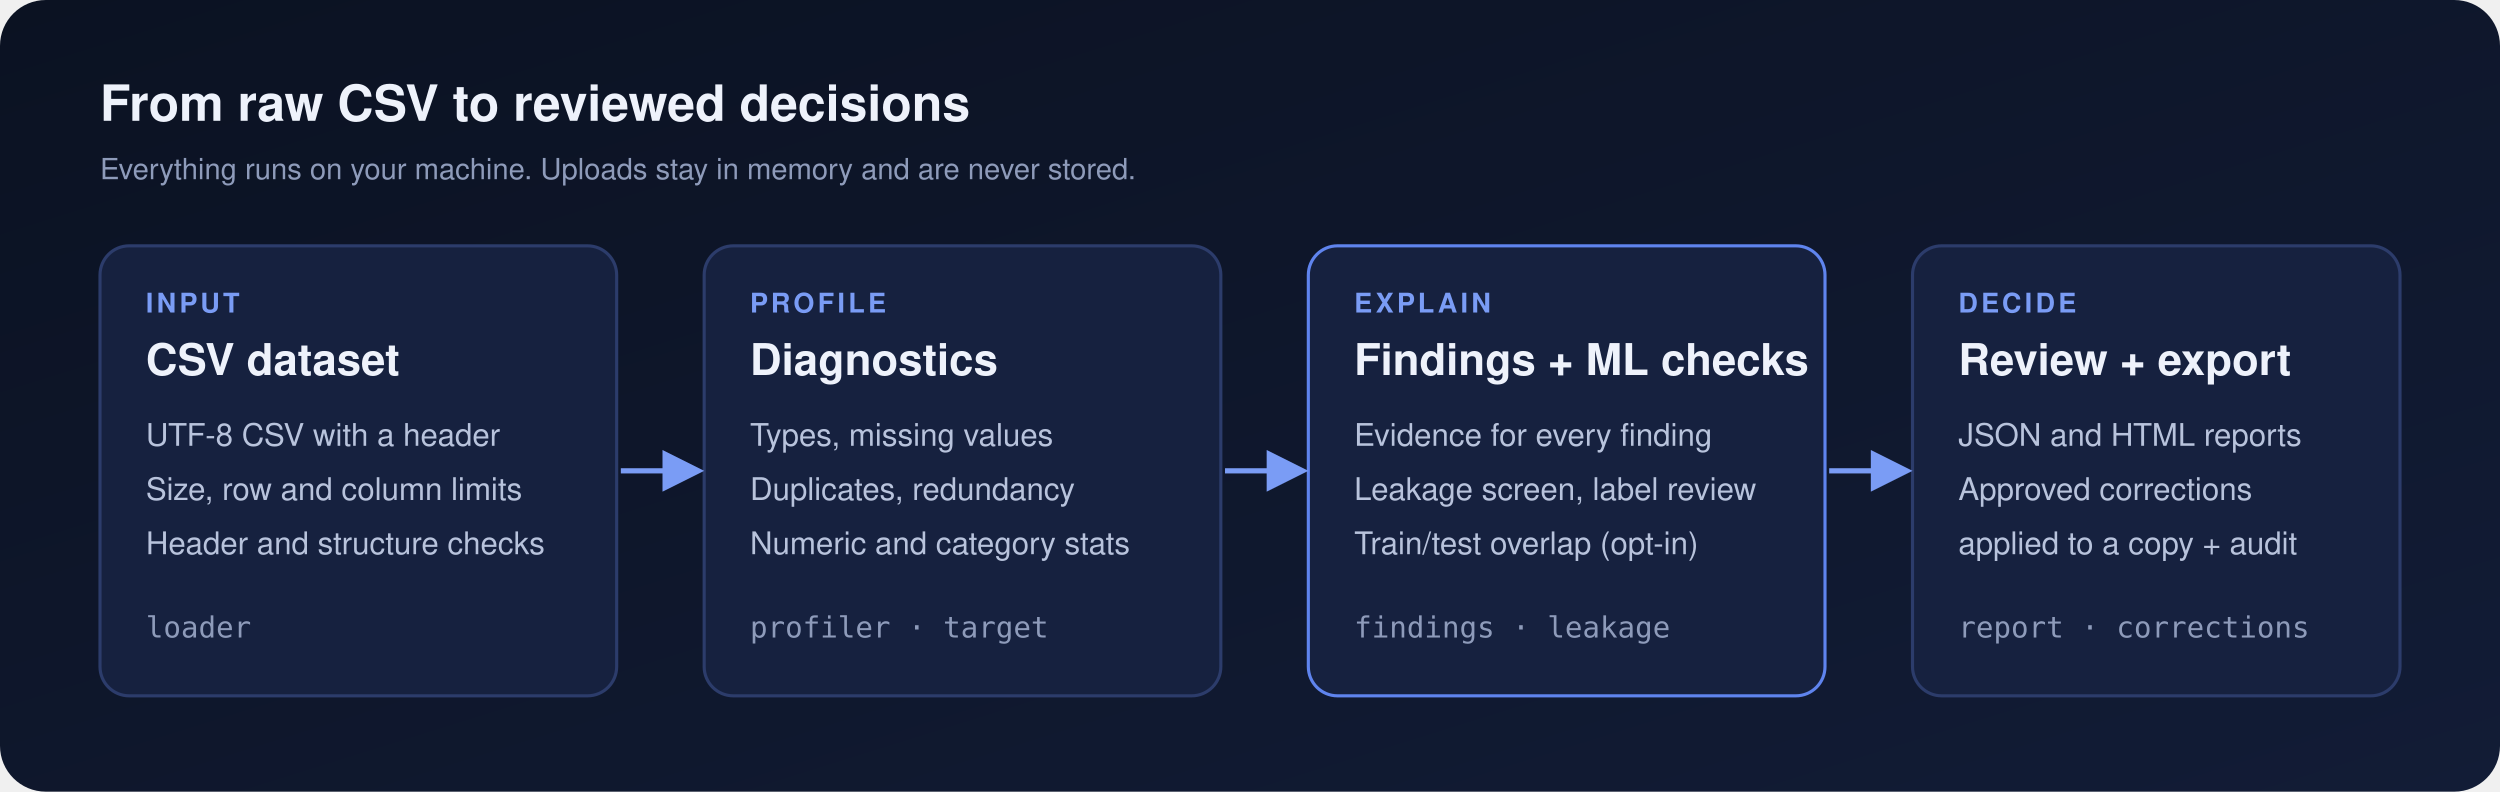
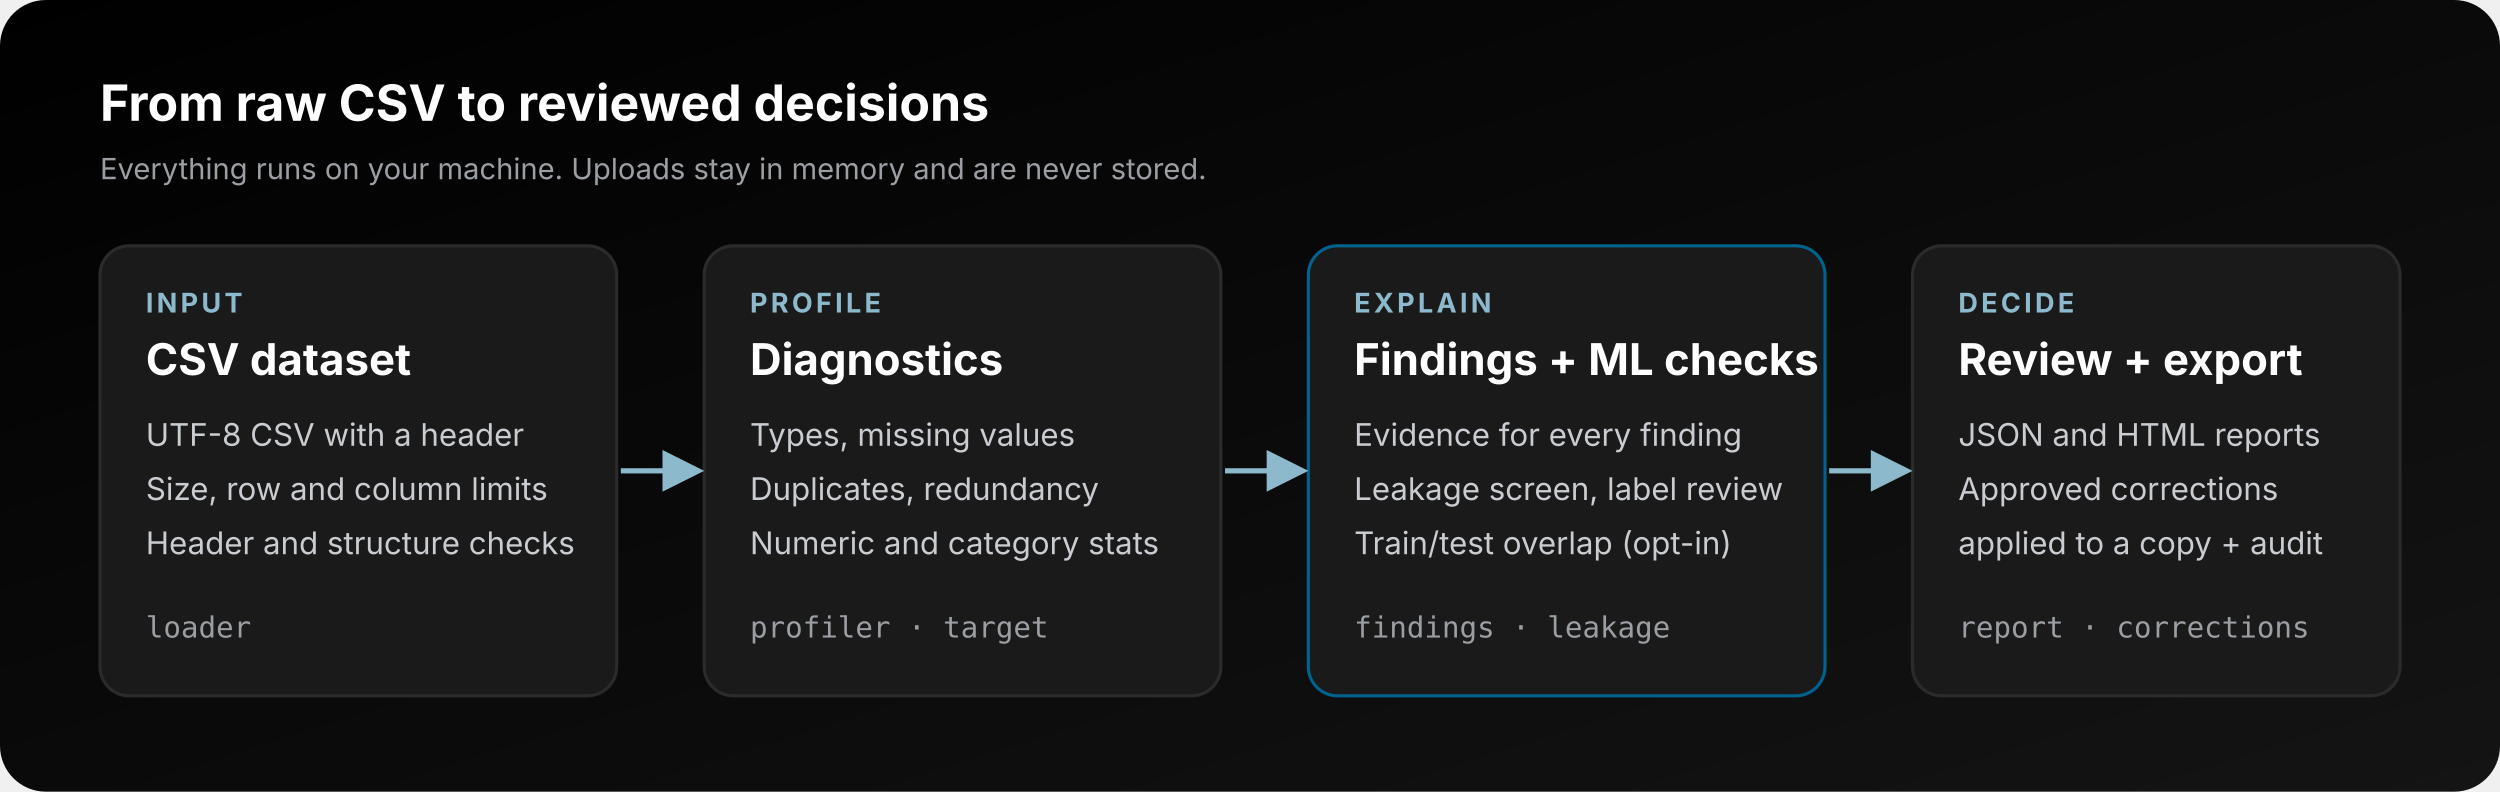
<svg xmlns="http://www.w3.org/2000/svg" viewBox="0 0 1200 380" width="1200" height="380" role="img" aria-labelledby="title desc">
  <defs>
    <linearGradient id="bg" x1="0" y1="0" x2="1" y2="1">
-       <stop offset="0" stop-color="#0b1222" />
-       <stop offset="1" stop-color="#121c36" />
+       <stop offset="0" stop-color="#000000" />
+       <stop offset="1" stop-color="#141414" />
    </linearGradient>
    <marker id="arrow" viewBox="0 0 10 10" refX="8" refY="5" markerWidth="8" markerHeight="8" orient="auto">
-       <path d="M0 0 10 5 0 10z" fill="#7a9cf5" />
+       <path d="M0 0 10 5 0 10z" fill="#8cb9cc" />
    </marker>
    <style>
-       .sans { font-family: ui-sans-serif, system-ui, -apple-system, 'Segoe UI', Helvetica, Arial, sans-serif; }
+       .sans { font-family: Inter, -apple-system, 'SF Pro Text', 'Segoe UI', system-ui, Helvetica, Arial, sans-serif; }
      .mono { font-family: ui-monospace, 'Cascadia Code', 'SF Mono', Consolas, monospace; }
-       .card { fill: #16213f; stroke: #2c3c6b; stroke-width: 1.5; }
-       .card-accent { fill: #16213f; stroke: #5f84ee; stroke-width: 1.5; }
-       .step { fill: #7a9cf5; font-size: 13px; font-weight: 700; letter-spacing: 0.12em; }
-       .title { fill: #eef2fb; font-size: 21px; font-weight: 700; }
-       .item { fill: #b8c3dc; font-size: 15px; }
-       .note { fill: #8e9bba; font-size: 14px; }
-       .flow { stroke: #7a9cf5; stroke-width: 2.5; fill: none; }
+       .card { fill: #1a1a1a; stroke: #2b2b2b; stroke-width: 1.5; }
+       .card-accent { fill: #1a1a1a; stroke: #00638e; stroke-width: 1.5; }
+       .step { fill: #8cb9cc; font-size: 13px; font-weight: 700; letter-spacing: 0.12em; }
+       .title { fill: #ffffff; font-size: 21px; font-weight: 700; }
+       .item { fill: #c9ccd0; font-size: 15px; }
+       .note { fill: #9b9fa4; font-size: 14px; }
+       .flow { stroke: #8cb9cc; stroke-width: 2.5; fill: none; }
    </style>
  </defs>
  <rect width="1200" height="380" rx="22" fill="url(#bg)" />
-   <text x="48" y="58" class="sans" fill="#eef2fb" font-size="24" font-weight="750">From raw CSV to reviewed decisions</text>
+   <text x="48" y="58" class="sans" fill="#ffffff" font-size="24" font-weight="750">From raw CSV to reviewed decisions</text>
  <text x="48" y="86" class="sans note">Everything runs on your machine. Uploads stay in memory and are never stored.</text>
  <rect x="48" y="118" width="248" height="216" rx="14" class="card" />
  <text x="70" y="150" class="sans step">INPUT</text>
  <text x="70" y="180" class="sans title">CSV dataset</text>
  <text x="70" y="214" class="sans item">UTF-8 CSV with a header</text>
  <text x="70" y="240" class="sans item">Size, row and column limits</text>
  <text x="70" y="266" class="sans item">Header and structure checks</text>
  <text x="70" y="306" class="mono note">loader</text>
  <rect x="338" y="118" width="248" height="216" rx="14" class="card" />
  <text x="360" y="150" class="sans step">PROFILE</text>
  <text x="360" y="180" class="sans title">Diagnostics</text>
  <text x="360" y="214" class="sans item">Types, missing values</text>
  <text x="360" y="240" class="sans item">Duplicates, redundancy</text>
  <text x="360" y="266" class="sans item">Numeric and category stats</text>
  <text x="360" y="306" class="mono note">profiler · target</text>
  <rect x="628" y="118" width="248" height="216" rx="14" class="card-accent" />
  <text x="650" y="150" class="sans step">EXPLAIN</text>
  <text x="650" y="180" class="sans title">Findings + ML checks</text>
  <text x="650" y="214" class="sans item">Evidence for every finding</text>
  <text x="650" y="240" class="sans item">Leakage screen, label review</text>
  <text x="650" y="266" class="sans item">Train/test overlap (opt-in)</text>
  <text x="650" y="306" class="mono note">findings · leakage</text>
  <rect x="918" y="118" width="234" height="216" rx="14" class="card" />
  <text x="940" y="150" class="sans step">DECIDE</text>
  <text x="940" y="180" class="sans title">Review + export</text>
  <text x="940" y="214" class="sans item">JSON and HTML reports</text>
  <text x="940" y="240" class="sans item">Approved corrections</text>
  <text x="940" y="266" class="sans item">applied to a copy + audit</text>
  <text x="940" y="306" class="mono note">report · corrections</text>
  <path d="M298 226h36" class="flow" marker-end="url(#arrow)" />
  <path d="M588 226h36" class="flow" marker-end="url(#arrow)" />
  <path d="M878 226h36" class="flow" marker-end="url(#arrow)" />
</svg>
